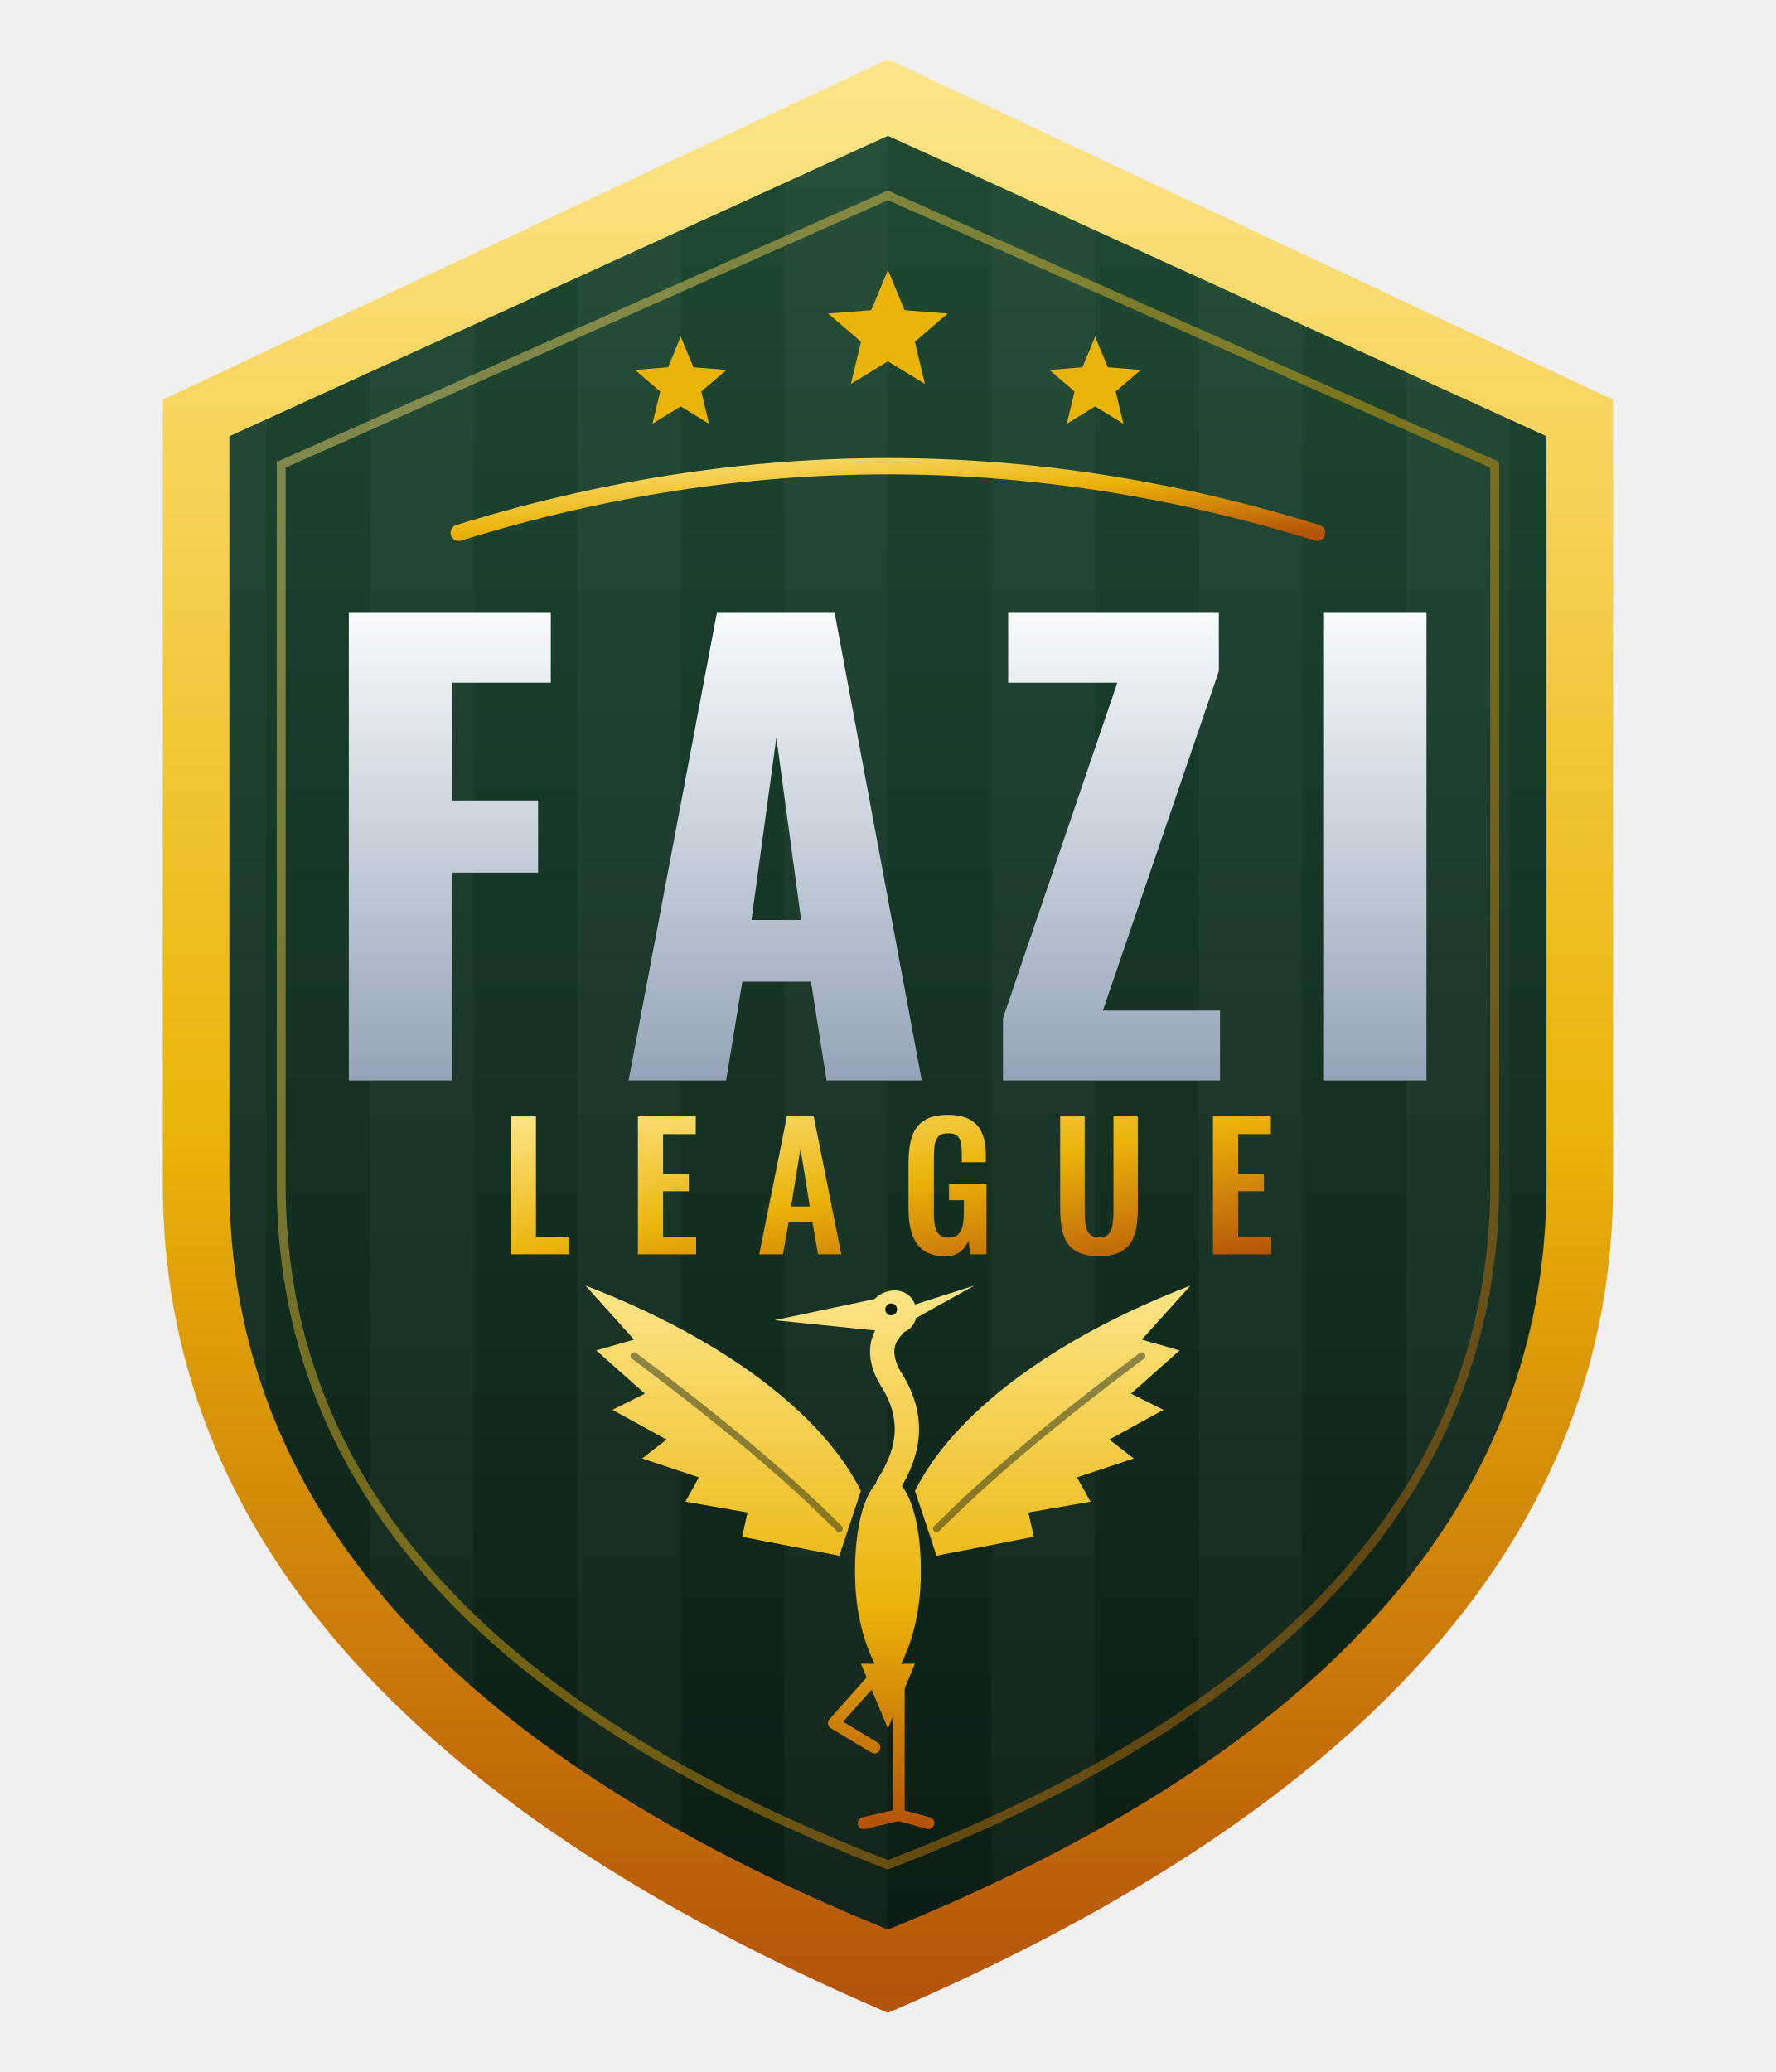
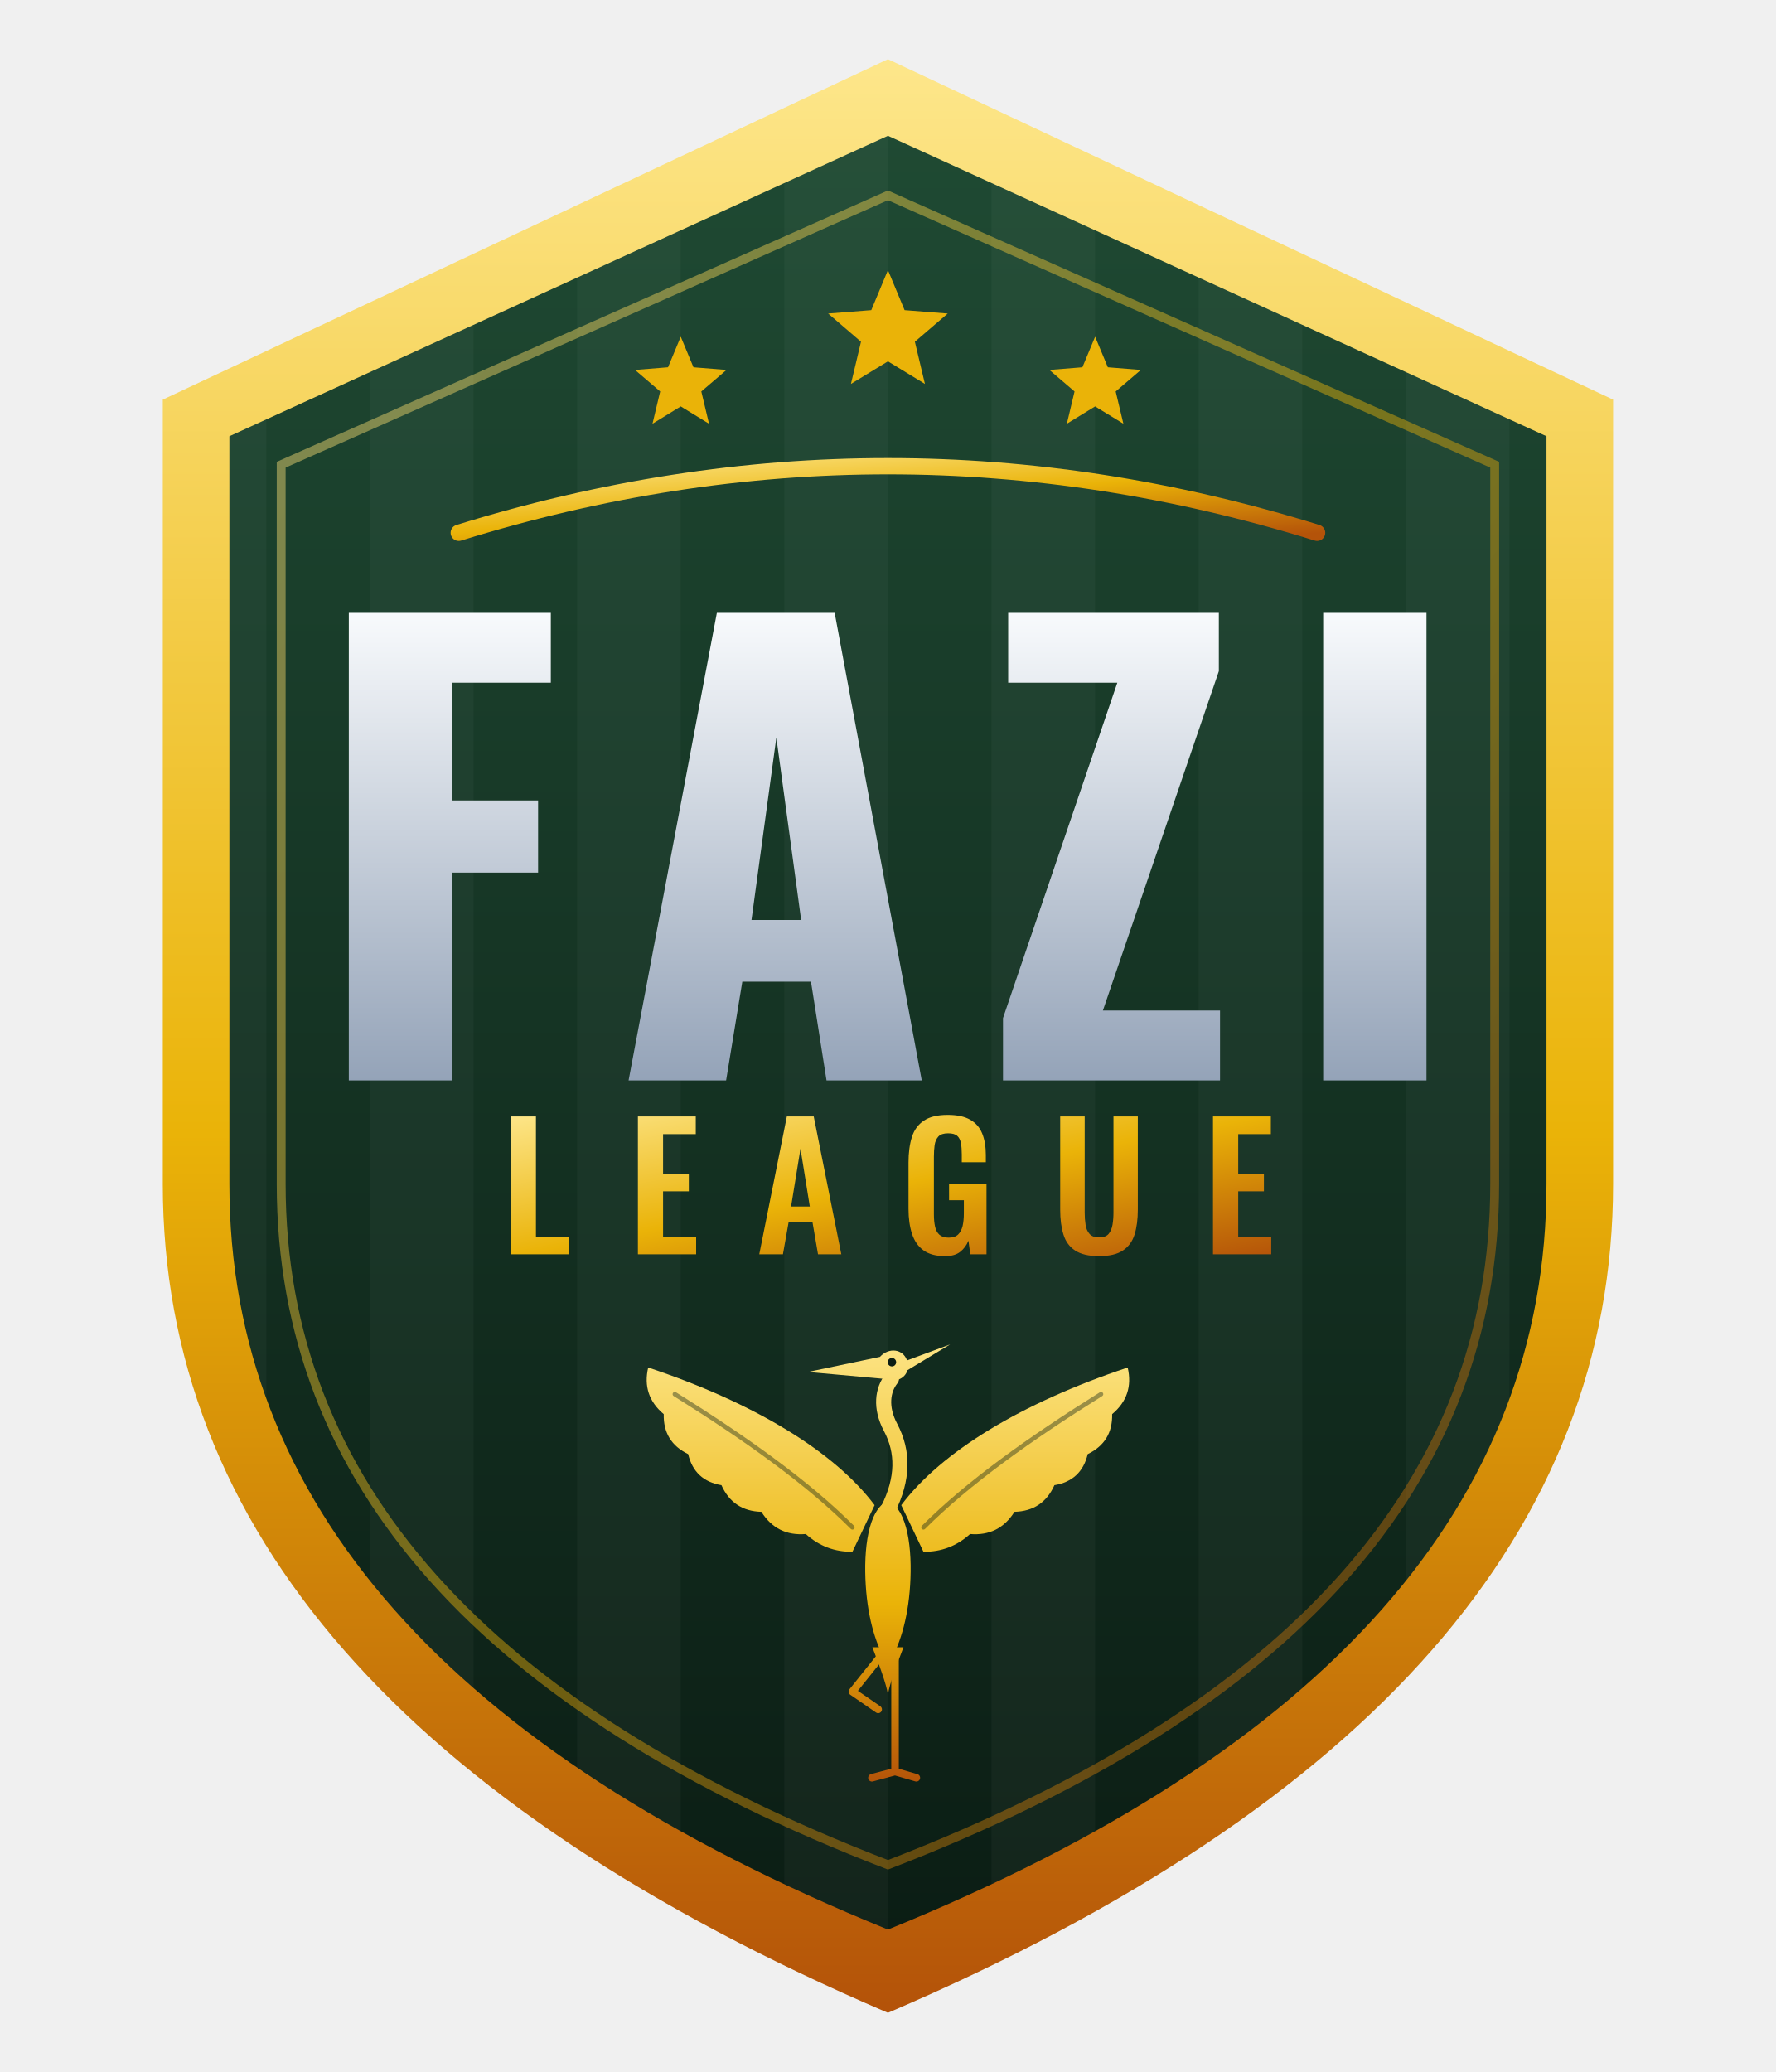
<svg xmlns="http://www.w3.org/2000/svg" viewBox="0 0 240 280">
  <defs>
    <linearGradient id="fl-field" x1="0" y1="0" x2="0" y2="1">
      <stop offset="0" stop-color="#1f4a33" />
      <stop offset="1" stop-color="#0b1d14" />
    </linearGradient>
    <linearGradient id="fl-gold" x1="0" y1="0" x2="1" y2="1">
      <stop offset="0" stop-color="#fde68a" />
      <stop offset=".5" stop-color="#eab308" />
      <stop offset="1" stop-color="#b45309" />
    </linearGradient>
    <linearGradient id="fl-rim" x1="0" y1="0" x2="0" y2="1">
      <stop offset="0" stop-color="#fde68a" />
      <stop offset=".55" stop-color="#eab308" />
      <stop offset="1" stop-color="#b45309" />
    </linearGradient>
-     <linearGradient id="fl-gold-v" x1="0" y1="-21" x2="0" y2="80" gradientUnits="userSpaceOnUse">
+     <linearGradient id="fl-gold-v" x1="0" y1="-22" x2="0" y2="80" gradientUnits="userSpaceOnUse">
      <stop offset="0" stop-color="#fde68a" />
      <stop offset=".6" stop-color="#eab308" />
      <stop offset="1" stop-color="#b45309" />
    </linearGradient>
    <linearGradient id="fl-silver" x1="0" y1="0" x2="0" y2="1">
      <stop offset="0" stop-color="#f8fafc" />
      <stop offset="1" stop-color="#94a3b8" />
    </linearGradient>
    <clipPath id="fl-inner">
      <path d="M120 18.35L209 58.95L209 160Q209 224.6 120 260.75Q31 224.6 31 160L31 58.95Z" />
    </clipPath>
  </defs>
  <path d="M120 8L218 54L218 160Q218 230 120 272Q22 230 22 160L22 54Z" fill="url(#fl-rim)" />
  <path d="M120 18.35L209 58.95L209 160Q209 224.6 120 260.75Q31 224.6 31 160L31 58.95Z" fill="url(#fl-field)" />
  <path d="M22 0h14v280h-14zM50 0h14v280h-14zM78 0h14v280h-14zM106 0h14v280h-14zM134 0h14v280h-14zM162 0h14v280h-14zM190 0h14v280h-14z" fill="#ffffff" opacity=".035" clip-path="url(#fl-inner)" />
  <path d="M120 26.4L202 62.8L202 160Q202 220.4 120 252Q38 220.4 38 160L38 62.8Z" fill="none" stroke="url(#fl-gold)" stroke-width="1.2" opacity=".45" />
  <path d="M92,45.5L93.72,49.63L98.18,49.99L94.78,52.9L95.82,57.26L92,54.92L88.18,57.26L89.22,52.9L85.82,49.99L90.28,49.63ZM120,36.5L122.25,41.91L128.08,42.37L123.64,46.18L125,51.88L120,48.83L115,51.88L116.36,46.18L111.92,42.37L117.75,41.91ZM148,45.5L149.72,49.63L154.18,49.99L150.78,52.9L151.82,57.26L148,54.92L144.18,57.26L145.22,52.9L141.82,49.99L146.28,49.63Z" fill="#eab308" />
  <path d="M62 72Q120 54 178 72" fill="none" stroke="url(#fl-gold)" stroke-width="2.2" stroke-linecap="round" />
  <path d="M61.10 146L47.14 146L47.14 82.82L74.44 82.82L74.44 92.26L61.10 92.26L61.10 108.17L72.72 108.17L72.72 117.92L61.10 117.92M98.13 146L84.95 146L96.88 82.82L112.80 82.82L124.57 146L111.70 146L109.60 132.66L100.32 132.66L98.13 146M104.92 99.67L101.56 124.32L108.27 124.32M164.88 146L135.55 146L135.55 137.58L151 92.26L136.25 92.26L136.25 82.82L164.72 82.82L164.72 90.70L149.05 136.56L164.88 136.56M192.78 146L178.82 146L178.82 82.82L192.78 82.82" fill="url(#fl-silver)" />
  <path d="M50 160h40M150 160h40" stroke="url(#fl-gold)" stroke-width="2" stroke-linecap="round" />
  <path d="M76.94 169.50L69.03 169.50L69.03 150.87L72.43 150.87L72.43 167.15L76.94 167.15M94.08 169.50L86.21 169.50L86.21 150.87L94.03 150.87L94.03 153.26L89.61 153.26L89.61 158.62L93.09 158.62L93.09 160.99L89.61 160.99L89.61 167.15L94.08 167.15M105.81 169.50L102.61 169.50L106.34 150.87L109.97 150.87L113.70 169.50L110.55 169.50L109.81 165.20L106.57 165.20L105.81 169.50M108.18 155.22L106.91 163.04L109.44 163.04M127.73 169.75Q125.89 169.75 124.81 168.97Q123.73 168.19 123.26 166.75Q122.78 165.31 122.78 163.36L122.78 157.10Q122.78 155.10 123.24 153.65Q123.70 152.20 124.87 151.43Q126.03 150.66 128.07 150.66Q129.98 150.66 131.11 151.31Q132.24 151.95 132.73 153.16Q133.23 154.37 133.23 156.09L133.23 157.06L129.98 157.06L129.98 156Q129.98 155.10 129.86 154.46Q129.73 153.81 129.35 153.48Q128.97 153.15 128.12 153.15Q127.22 153.15 126.82 153.58Q126.42 154.02 126.31 154.73Q126.21 155.45 126.21 156.30L126.21 164.09Q126.21 165.06 126.37 165.77Q126.53 166.49 126.97 166.87Q127.41 167.25 128.21 167.25Q129.04 167.25 129.48 166.83Q129.91 166.42 130.09 165.68Q130.26 164.95 130.26 163.93L130.26 162.19L128.26 162.19L128.26 160.05L133.32 160.05L133.32 169.50L131.13 169.50L130.88 167.66Q130.51 168.58 129.76 169.17Q129.02 169.75 127.73 169.75M148.52 169.75Q146.45 169.75 145.30 168.99Q144.15 168.24 143.72 166.83Q143.28 165.43 143.28 163.47L143.28 150.87L146.59 150.87L146.59 163.87Q146.59 164.74 146.71 165.51Q146.82 166.28 147.25 166.75Q147.67 167.22 148.52 167.22Q149.42 167.22 149.82 166.75Q150.22 166.28 150.35 165.51Q150.48 164.74 150.48 163.87L150.48 150.87L153.77 150.87L153.77 163.47Q153.77 165.43 153.33 166.83Q152.89 168.24 151.75 168.99Q150.62 169.75 148.52 169.75M171.80 169.50L163.93 169.50L163.93 150.87L171.75 150.87L171.75 153.26L167.34 153.26L167.34 158.62L170.81 158.62L170.81 160.99L167.34 160.99L167.34 167.15L171.80 167.15" fill="url(#fl-gold)" />
-   <g transform="translate(120 188.33) scale(0.73)">
-     <path d="M2 53L2 78M-4.5 79.5L2 78L7.5 79.5M-2 52L-10 61L-2.5 65.5" stroke="url(#fl-gold-v)" stroke-width="2.2" stroke-linecap="round" stroke-linejoin="round" fill="none" />
-     <path d="M5 18C12 4 30 -10 56 -20L47 -10L54 -8L45 0L51 3L41 8.5L45.5 12L35 15.5L37.5 20L26 22L27 26.5L9 30Z" fill="url(#fl-gold-v)" />
-     <path d="M5 18C12 4 30 -10 56 -20L47 -10L54 -8L45 0L51 3L41 8.5L45.5 12L35 15.5L37.5 20L26 22L27 26.5L9 30Z" fill="url(#fl-gold-v)" transform="scale(-1 1)" />
-     <path d="M9 25C19 15 31 5 47 -7" stroke="#0b1d14" stroke-width="1.3" stroke-linecap="round" fill="none" opacity=".45" />
-     <path d="M9 25C19 15 31 5 47 -7" stroke="#0b1d14" stroke-width="1.3" stroke-linecap="round" fill="none" opacity=".45" transform="scale(-1 1)" />
-     <path d="M-5 50L0 62L5 50Z" fill="url(#fl-gold-v)" />
-     <path d="M0 15C5 17 6.5 27 6 36C5.5 44 3 50 0 54C-3 50 -5.5 44 -6 36C-6.5 27 -5 17 0 15Z" fill="url(#fl-gold-v)" />
-     <path d="M0 17C4.5 10 4.5 4 1 -2C-2 -6.5 -1.5 -10 1 -12.5" stroke="url(#fl-gold-v)" stroke-width="4.5" stroke-linecap="round" fill="none" />
-     <path d="M-2.5 -17.5C0 -20 4 -19.5 5 -16.5L16 -20L5.2 -14C4.6 -11.5 2 -10.5 -0.5 -11.5L-21 -13.6Z" fill="url(#fl-gold-v)" />
-     <circle cx="0.6" cy="-15.6" r="1.1" fill="#0b1d14" />
+   <g transform="translate(120 193.2) scale(0.6)">
+     <path d="M1.6 52L1.6 77M-3.6 78.4L1.6 77L6.4 78.4M-1.6 51L-8 59L-2.2 63" stroke="url(#fl-gold-v)" stroke-width="1.7" stroke-linecap="round" stroke-linejoin="round" fill="none" />
+     <path d="M3 17C12 5 30 -6 54 -14Q55.48 -7.67 50.5 -3.5Q50.65 2.77 45 5.5Q43.57 11.49 37.5 12.5Q34.89 18.33 28.5 18.5Q25.02 24.04 18.5 23.5Q14.03 27.56 8 27.5Z" fill="url(#fl-gold-v)" />
+     <path d="M3 17C12 5 30 -6 54 -14Q55.48 -7.67 50.5 -3.5Q50.65 2.77 45 5.5Q43.57 11.49 37.5 12.5Q34.89 18.33 28.5 18.5Q25.02 24.04 18.5 23.5Q14.03 27.56 8 27.5Z" fill="url(#fl-gold-v)" transform="scale(-1 1)" />
+     <path d="M8 22C18 12 32 2 48 -8" stroke="#0b1d14" stroke-width="1" stroke-linecap="round" fill="none" opacity=".4" />
+     <path d="M8 22C18 12 32 2 48 -8" stroke="#0b1d14" stroke-width="1" stroke-linecap="round" fill="none" opacity=".4" transform="scale(-1 1)" />
+     <path d="M-3.5 49Q0 58 0 60Q0 58 3.5 49Z" fill="url(#fl-gold-v)" />
+     <path d="M0 16C4.5 18 5.5 27 5 35C4.5 43 2.5 49 0 53C-2.5 49 -4.5 43 -5 35C-5.5 27 -4.5 18 0 16Z" fill="url(#fl-gold-v)" />
+     <path d="M0 18C3.5 11 3.5 5 0.6 -0.5C-1.8 -5 -1.2 -9 0.8 -11.5" stroke="url(#fl-gold-v)" stroke-width="3.4" stroke-linecap="round" fill="none" />
+     <path d="M-1.8 -16.4C0.2 -18.6 3.4 -18.2 4.3 -15.6L14 -19.2L4.4 -13.4C3.8 -11.4 1.6 -10.6 -0.4 -11.4L-18 -13Z" fill="url(#fl-gold-v)" />
+     <circle cx="0.9" cy="-15.2" r="0.95" fill="#0b1d14" />
  </g>
</svg>
